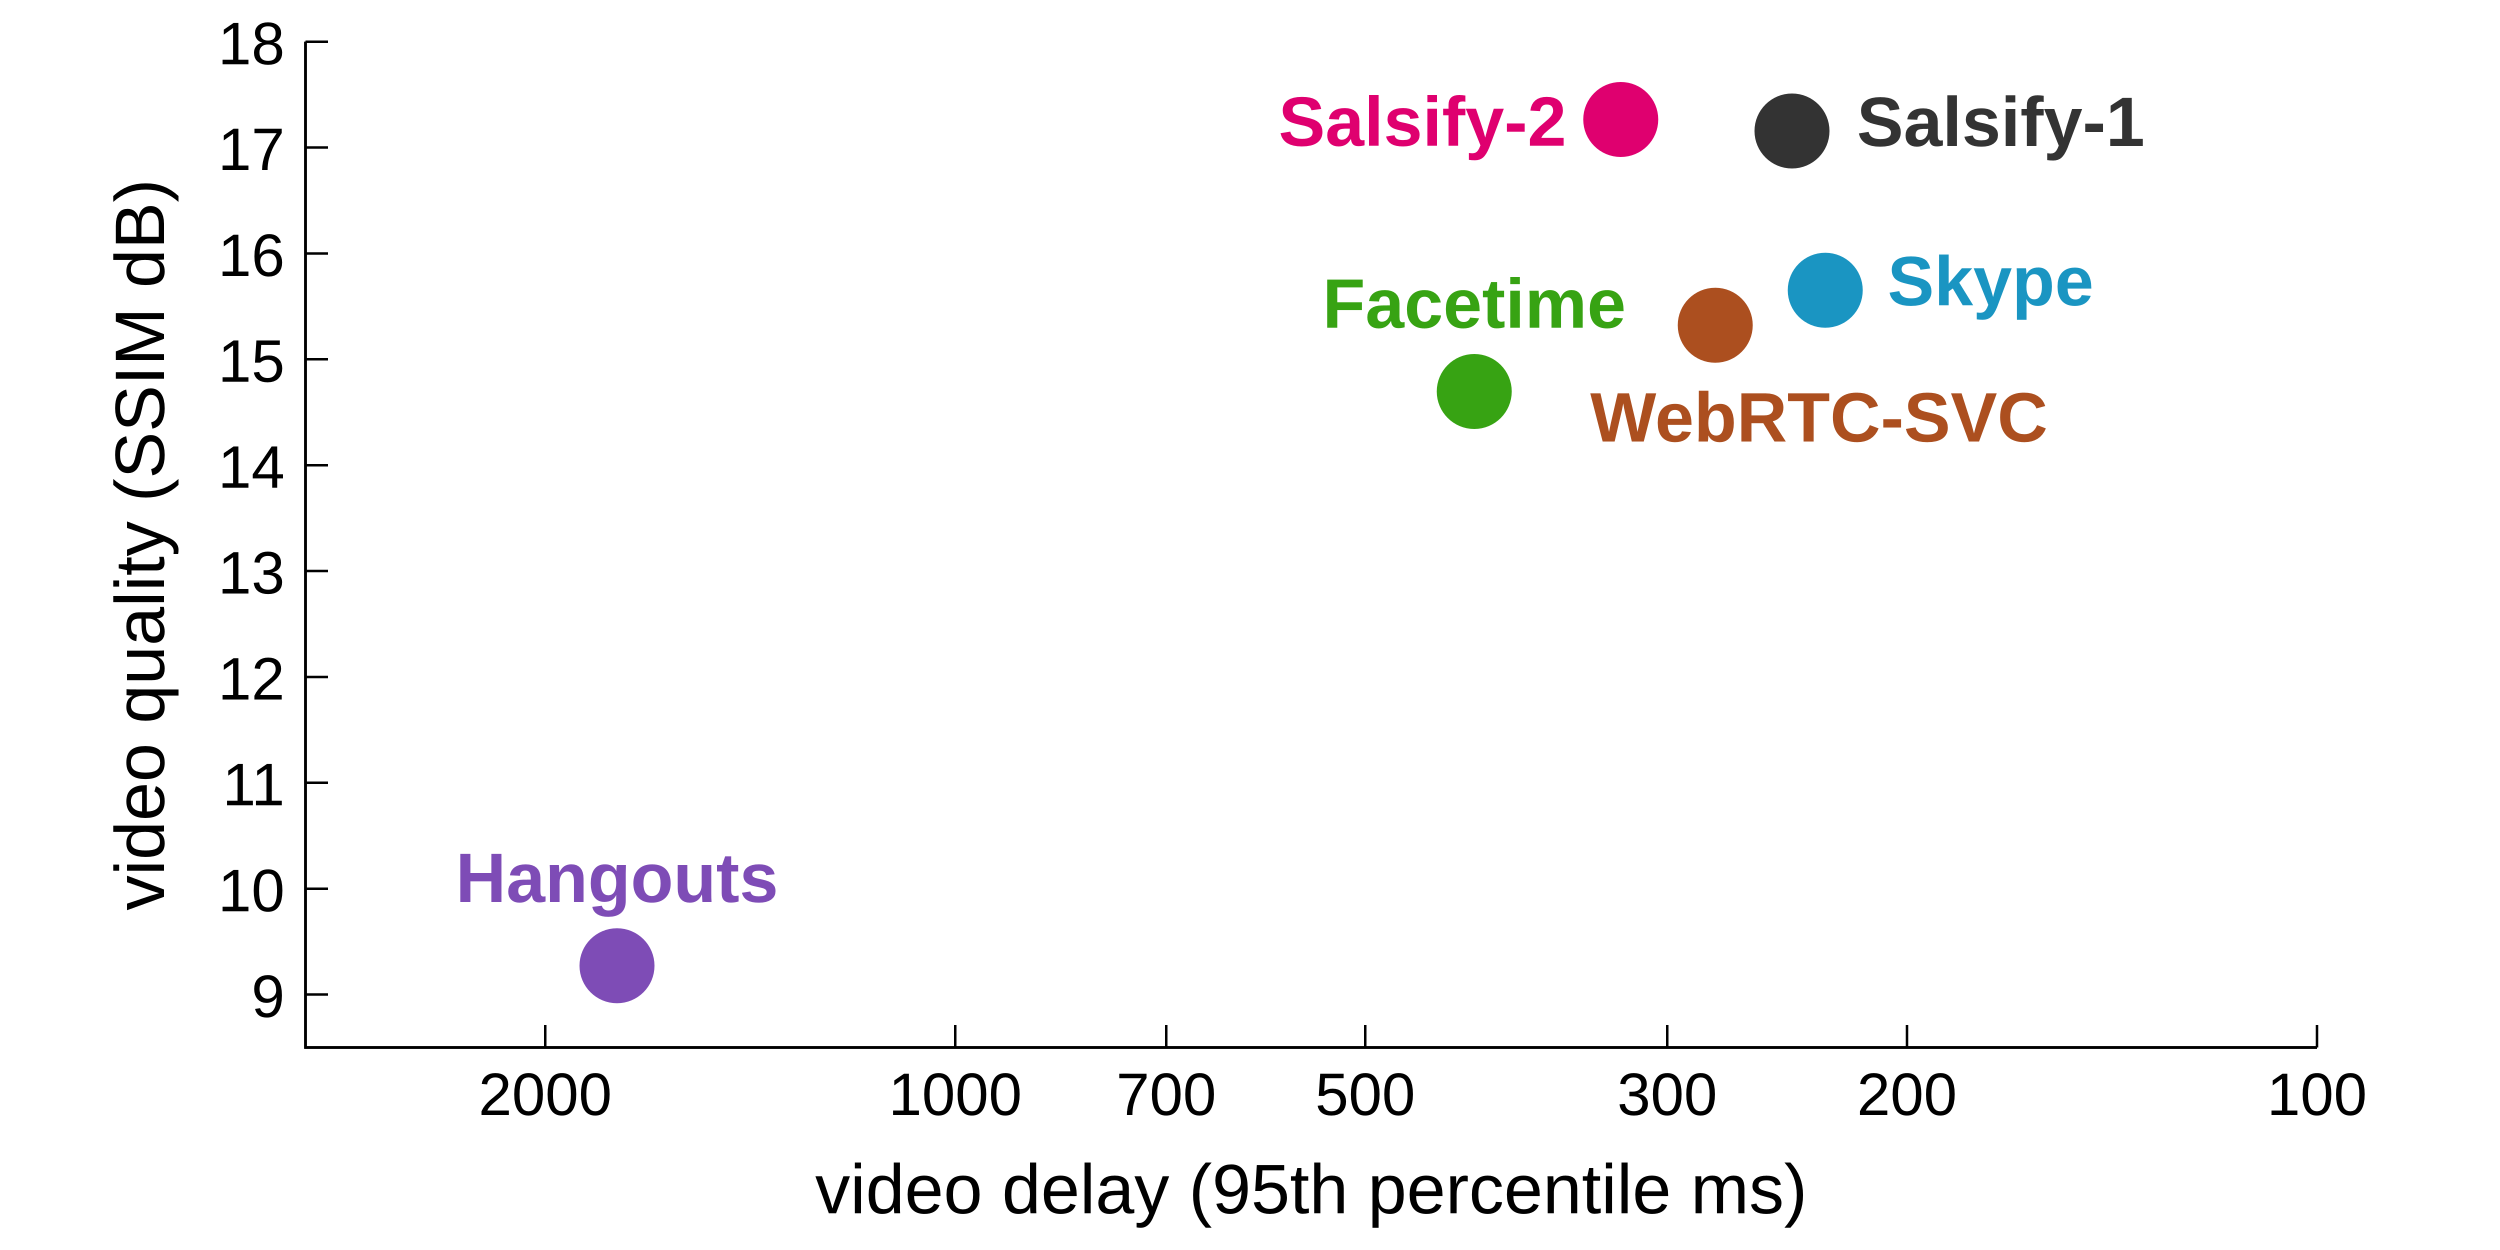
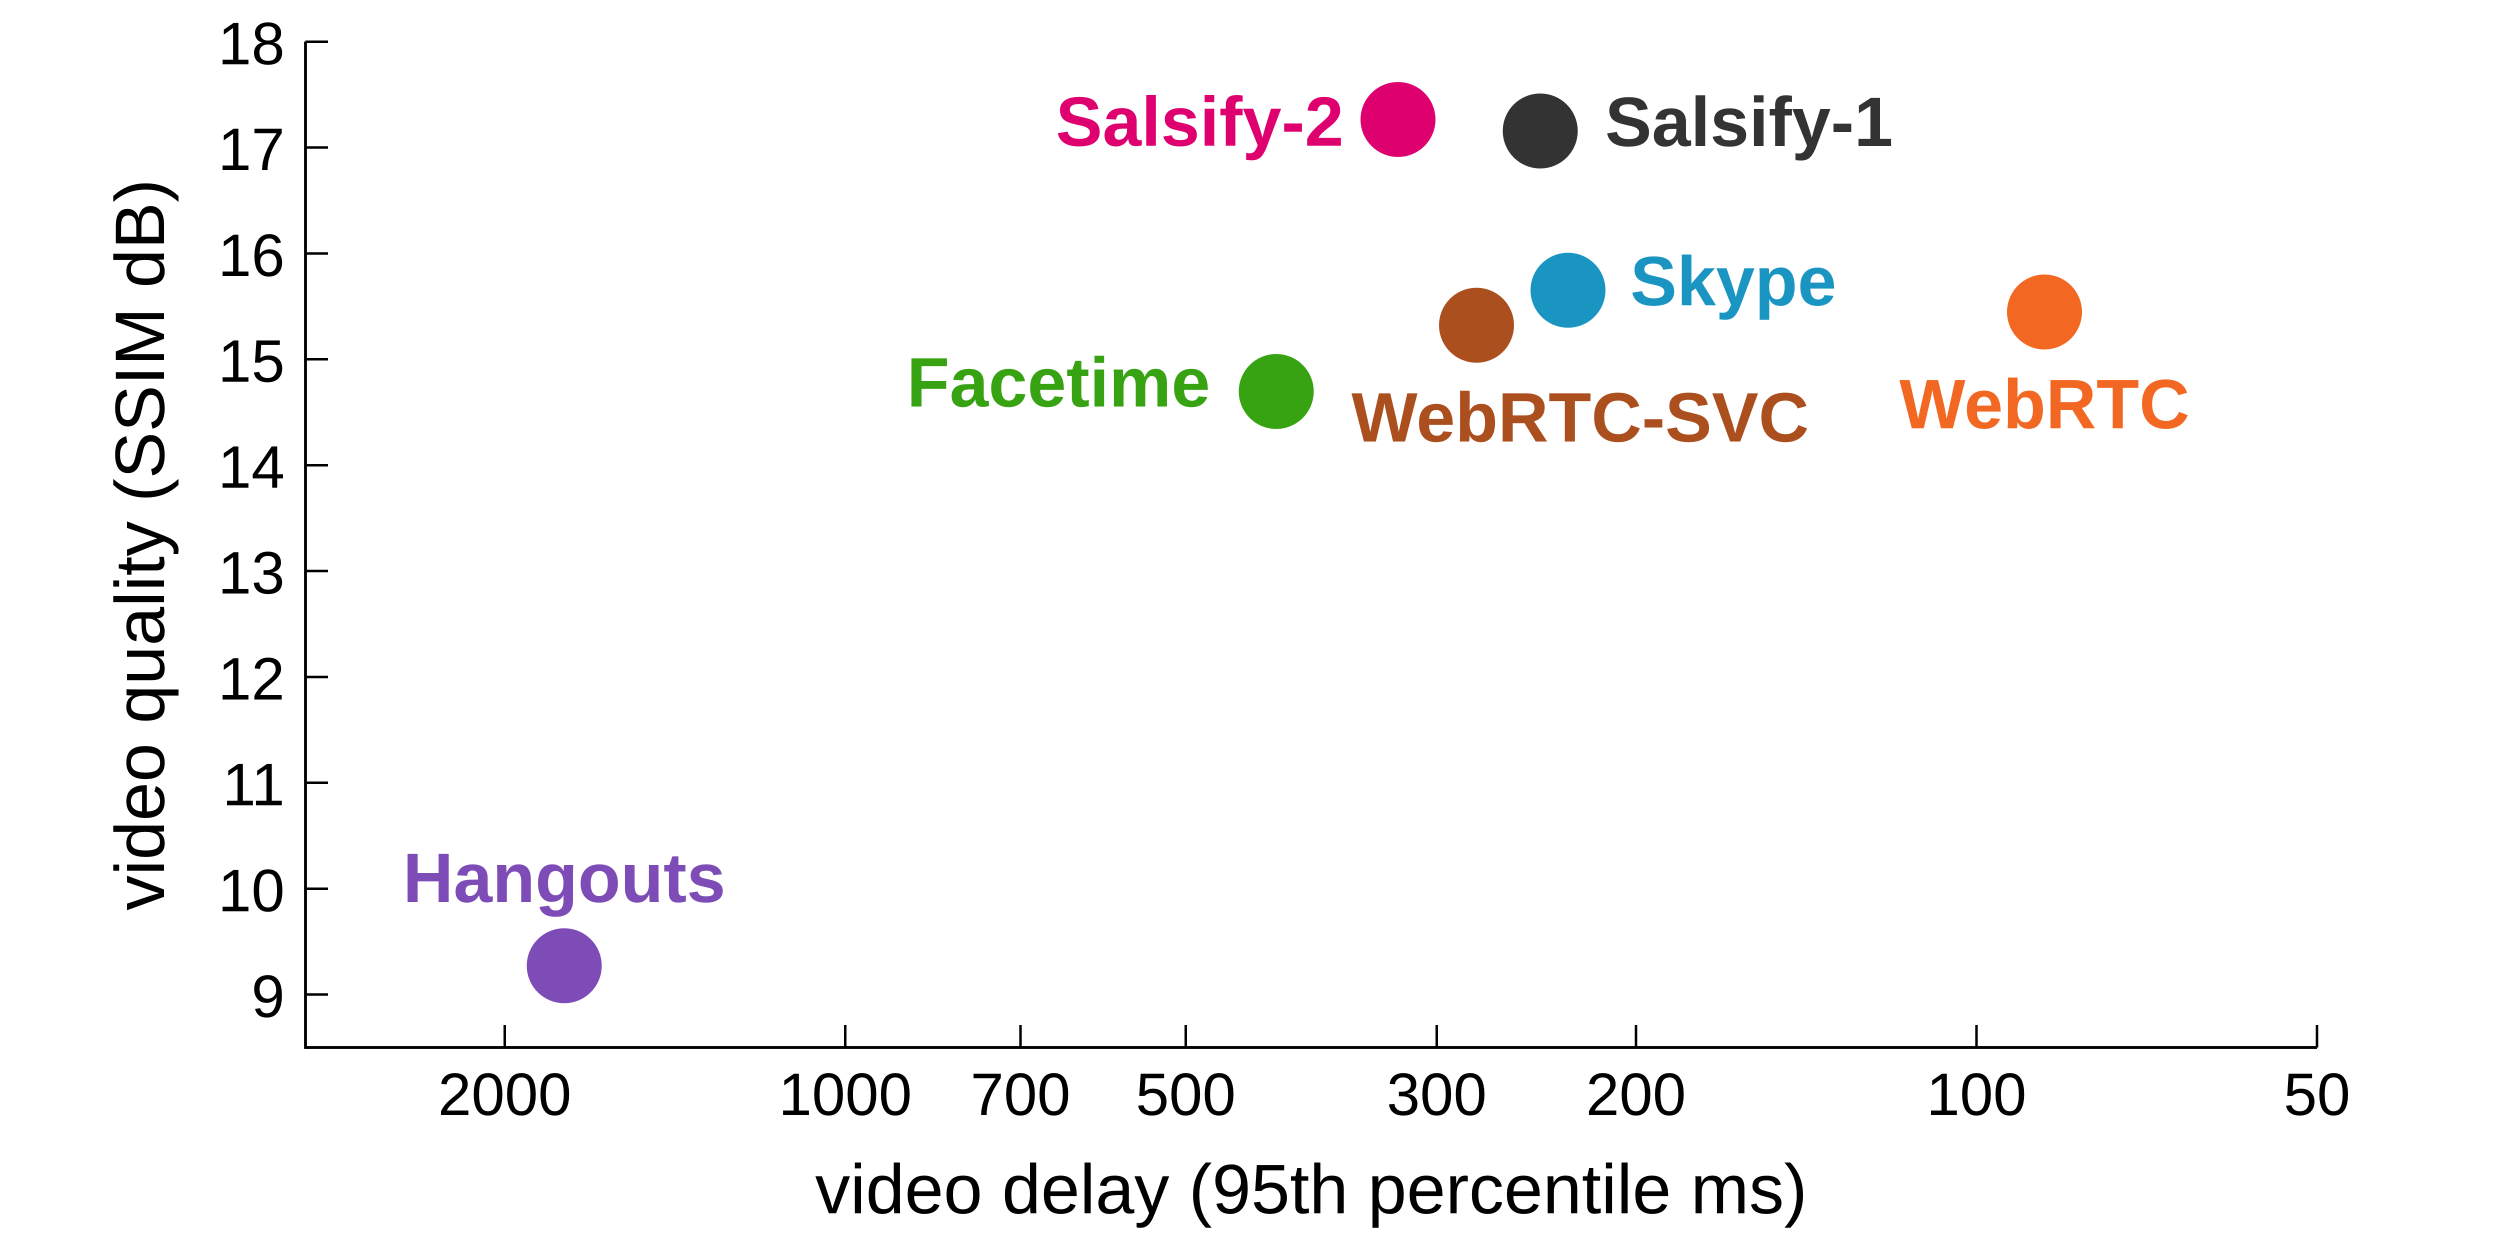
<svg xmlns="http://www.w3.org/2000/svg" xmlns:xlink="http://www.w3.org/1999/xlink" width="1000" height="500" viewBox="0 0 1000 500">
  <g id="gnuplot_canvas">
    <rect x="0" y="0" width="1000" height="500" fill="#ffffff" />
    <defs>
      <circle id="gpDot" r="0.5" stroke-width="0.5" />
      <path id="gpPt0" stroke-width="0.222" stroke="currentColor" d="M-1,0 h2 M0,-1 v2" />
      <path id="gpPt1" stroke-width="0.222" stroke="currentColor" d="M-1,-1 L1,1 M1,-1 L-1,1" />
      <path id="gpPt2" stroke-width="0.222" stroke="currentColor" d="M-1,0 L1,0 M0,-1 L0,1 M-1,-1 L1,1 M-1,1 L1,-1" />
      <rect id="gpPt3" stroke-width="0.222" stroke="currentColor" x="-1" y="-1" width="2" height="2" />
      <rect id="gpPt4" stroke-width="0.222" stroke="currentColor" fill="currentColor" x="-1" y="-1" width="2" height="2" />
      <circle id="gpPt5" stroke-width="0.222" stroke="currentColor" cx="0" cy="0" r="1" />
      <use xlink:href="#gpPt5" id="gpPt6" fill="currentColor" stroke="none" />
      <path id="gpPt7" stroke-width="0.222" stroke="currentColor" d="M0,-1.33 L-1.33,0.67 L1.33,0.67 z" />
      <use xlink:href="#gpPt7" id="gpPt8" fill="currentColor" stroke="none" />
      <use xlink:href="#gpPt7" id="gpPt9" stroke="currentColor" transform="rotate(180)" />
      <use xlink:href="#gpPt9" id="gpPt10" fill="currentColor" stroke="none" />
      <use xlink:href="#gpPt3" id="gpPt11" stroke="currentColor" transform="rotate(45)" />
      <use xlink:href="#gpPt11" id="gpPt12" fill="currentColor" stroke="none" />
      <path id="gpPt13" stroke-width="0.222" stroke="currentColor" d="M0,1.330 L1.265,0.411 L0.782,-1.067 L-0.782,-1.076 L-1.265,0.411 z" />
      <use xlink:href="#gpPt13" id="gpPt14" fill="currentColor" stroke="none" />
      <filter id="textbox" filterUnits="objectBoundingBox" x="0" y="0" height="1" width="1">
        <feFlood flood-color="#FFFFFF" flood-opacity="1" result="bgnd" />
        <feComposite in="SourceGraphic" in2="bgnd" operator="atop" />
      </filter>
      <filter id="greybox" filterUnits="objectBoundingBox" x="0" y="0" height="1" width="1">
        <feFlood flood-color="lightgrey" flood-opacity="1" result="grey" />
        <feComposite in="SourceGraphic" in2="grey" operator="atop" />
      </filter>
    </defs>
    <g fill="none" color="#FFFFFF" stroke="currentColor" stroke-width="1.00" stroke-linecap="butt" stroke-linejoin="miter">
</g>
    <g fill="none" color="black" stroke="currentColor" stroke-width="1.00" stroke-linecap="butt" stroke-linejoin="miter">
      <path stroke="black" d="M122.2,397.8 L131.2,397.8  " />
      <g transform="translate(113.9,406.8)" stroke="none" fill="black" font-family="Arial" font-size="24.00" text-anchor="end">
        <text>
          <tspan font-family="Arial"> 9</tspan>
        </text>
      </g>
    </g>
    <g fill="none" color="black" stroke="currentColor" stroke-width="1.00" stroke-linecap="butt" stroke-linejoin="miter">
      <path stroke="black" d="M122.2,355.5 L131.2,355.5  " />
      <g transform="translate(113.9,364.5)" stroke="none" fill="black" font-family="Arial" font-size="24.00" text-anchor="end">
        <text>
          <tspan font-family="Arial"> 10</tspan>
        </text>
      </g>
    </g>
    <g fill="none" color="black" stroke="currentColor" stroke-width="1.00" stroke-linecap="butt" stroke-linejoin="miter">
      <path stroke="black" d="M122.2,313.1 L131.2,313.1  " />
      <g transform="translate(113.9,322.1)" stroke="none" fill="black" font-family="Arial" font-size="24.00" text-anchor="end">
        <text>
          <tspan font-family="Arial"> 11</tspan>
        </text>
      </g>
    </g>
    <g fill="none" color="black" stroke="currentColor" stroke-width="1.00" stroke-linecap="butt" stroke-linejoin="miter">
      <path stroke="black" d="M122.2,270.8 L131.2,270.8  " />
      <g transform="translate(113.9,279.8)" stroke="none" fill="black" font-family="Arial" font-size="24.00" text-anchor="end">
        <text>
          <tspan font-family="Arial"> 12</tspan>
        </text>
      </g>
    </g>
    <g fill="none" color="black" stroke="currentColor" stroke-width="1.00" stroke-linecap="butt" stroke-linejoin="miter">
      <path stroke="black" d="M122.2,228.4 L131.2,228.4  " />
      <g transform="translate(113.9,237.4)" stroke="none" fill="black" font-family="Arial" font-size="24.00" text-anchor="end">
        <text>
          <tspan font-family="Arial"> 13</tspan>
        </text>
      </g>
    </g>
    <g fill="none" color="black" stroke="currentColor" stroke-width="1.00" stroke-linecap="butt" stroke-linejoin="miter">
      <path stroke="black" d="M122.2,186.1 L131.2,186.1  " />
      <g transform="translate(113.9,195.1)" stroke="none" fill="black" font-family="Arial" font-size="24.00" text-anchor="end">
        <text>
          <tspan font-family="Arial"> 14</tspan>
        </text>
      </g>
    </g>
    <g fill="none" color="black" stroke="currentColor" stroke-width="1.00" stroke-linecap="butt" stroke-linejoin="miter">
      <path stroke="black" d="M122.2,143.7 L131.2,143.7  " />
      <g transform="translate(113.9,152.7)" stroke="none" fill="black" font-family="Arial" font-size="24.00" text-anchor="end">
        <text>
          <tspan font-family="Arial"> 15</tspan>
        </text>
      </g>
    </g>
    <g fill="none" color="black" stroke="currentColor" stroke-width="1.00" stroke-linecap="butt" stroke-linejoin="miter">
      <path stroke="black" d="M122.2,101.4 L131.2,101.4  " />
      <g transform="translate(113.9,110.4)" stroke="none" fill="black" font-family="Arial" font-size="24.00" text-anchor="end">
        <text>
          <tspan font-family="Arial"> 16</tspan>
        </text>
      </g>
    </g>
    <g fill="none" color="black" stroke="currentColor" stroke-width="1.00" stroke-linecap="butt" stroke-linejoin="miter">
      <path stroke="black" d="M122.2,59.0 L131.2,59.0  " />
      <g transform="translate(113.9,68.0)" stroke="none" fill="black" font-family="Arial" font-size="24.00" text-anchor="end">
        <text>
          <tspan font-family="Arial"> 17</tspan>
        </text>
      </g>
    </g>
    <g fill="none" color="black" stroke="currentColor" stroke-width="1.00" stroke-linecap="butt" stroke-linejoin="miter">
      <path stroke="black" d="M122.2,16.7 L131.2,16.7  " />
      <g transform="translate(113.9,25.7)" stroke="none" fill="black" font-family="Arial" font-size="24.00" text-anchor="end">
        <text>
          <tspan font-family="Arial"> 18</tspan>
        </text>
      </g>
    </g>
    <g fill="none" color="black" stroke="currentColor" stroke-width="1.00" stroke-linecap="butt" stroke-linejoin="miter">
      <path stroke="black" d="M926.8,419.0 L926.8,410.0  " />
      <g transform="translate(926.8,446.0)" stroke="none" fill="black" font-family="Arial" font-size="24.00" text-anchor="middle">
        <text>
+           <tspan font-family="Arial">50</tspan>
+         </text>
+       </g>
+     </g>
+     <g fill="none" color="black" stroke="currentColor" stroke-width="1.00" stroke-linecap="butt" stroke-linejoin="miter">
+       <path stroke="black" d="M790.6,419.0 L790.6,410.0  " />
+       <g transform="translate(790.6,446.0)" stroke="none" fill="black" font-family="Arial" font-size="24.00" text-anchor="middle">
+         <text>
          <tspan font-family="Arial">100</tspan>
        </text>
      </g>
    </g>
    <g fill="none" color="black" stroke="currentColor" stroke-width="1.00" stroke-linecap="butt" stroke-linejoin="miter">
-       <path stroke="black" d="M762.8,419.0 L762.8,410.0  " />
-       <g transform="translate(762.8,446.0)" stroke="none" fill="black" font-family="Arial" font-size="24.00" text-anchor="middle">
+       <path stroke="black" d="M654.4,419.0 L654.4,410.0  " />
+       <g transform="translate(654.4,446.0)" stroke="none" fill="black" font-family="Arial" font-size="24.00" text-anchor="middle">
        <text>
          <tspan font-family="Arial">200</tspan>
        </text>
      </g>
    </g>
    <g fill="none" color="black" stroke="currentColor" stroke-width="1.00" stroke-linecap="butt" stroke-linejoin="miter">
-       <path stroke="black" d="M666.9,419.0 L666.9,410.0  " />
-       <g transform="translate(666.9,446.0)" stroke="none" fill="black" font-family="Arial" font-size="24.00" text-anchor="middle">
+       <path stroke="black" d="M574.7,419.0 L574.7,410.0  " />
+       <g transform="translate(574.7,446.0)" stroke="none" fill="black" font-family="Arial" font-size="24.00" text-anchor="middle">
        <text>
          <tspan font-family="Arial">300</tspan>
        </text>
      </g>
    </g>
    <g fill="none" color="black" stroke="currentColor" stroke-width="1.00" stroke-linecap="butt" stroke-linejoin="miter">
-       <path stroke="black" d="M546.1,419.0 L546.1,410.0  " />
-       <g transform="translate(546.1,446.0)" stroke="none" fill="black" font-family="Arial" font-size="24.00" text-anchor="middle">
+       <path stroke="black" d="M474.3,419.0 L474.3,410.0  " />
+       <g transform="translate(474.3,446.0)" stroke="none" fill="black" font-family="Arial" font-size="24.00" text-anchor="middle">
        <text>
          <tspan font-family="Arial">500</tspan>
        </text>
      </g>
    </g>
    <g fill="none" color="black" stroke="currentColor" stroke-width="1.00" stroke-linecap="butt" stroke-linejoin="miter">
-       <path stroke="black" d="M466.5,419.0 L466.5,410.0  " />
-       <g transform="translate(466.5,446.0)" stroke="none" fill="black" font-family="Arial" font-size="24.00" text-anchor="middle">
+       <path stroke="black" d="M408.2,419.0 L408.2,410.0  " />
+       <g transform="translate(408.2,446.0)" stroke="none" fill="black" font-family="Arial" font-size="24.00" text-anchor="middle">
        <text>
          <tspan font-family="Arial">700</tspan>
        </text>
      </g>
    </g>
    <g fill="none" color="black" stroke="currentColor" stroke-width="1.00" stroke-linecap="butt" stroke-linejoin="miter">
-       <path stroke="black" d="M382.1,419.0 L382.1,410.0  " />
-       <g transform="translate(382.1,446.0)" stroke="none" fill="black" font-family="Arial" font-size="24.00" text-anchor="middle">
+       <path stroke="black" d="M338.1,419.0 L338.1,410.0  " />
+       <g transform="translate(338.1,446.0)" stroke="none" fill="black" font-family="Arial" font-size="24.00" text-anchor="middle">
        <text>
          <tspan font-family="Arial">1000</tspan>
        </text>
      </g>
    </g>
    <g fill="none" color="black" stroke="currentColor" stroke-width="1.00" stroke-linecap="butt" stroke-linejoin="miter">
-       <path stroke="black" d="M218.1,419.0 L218.1,410.0  " />
-       <g transform="translate(218.1,446.0)" stroke="none" fill="black" font-family="Arial" font-size="24.00" text-anchor="middle">
+       <path stroke="black" d="M201.9,419.0 L201.9,410.0  " />
+       <g transform="translate(201.9,446.0)" stroke="none" fill="black" font-family="Arial" font-size="24.00" text-anchor="middle">
        <text>
          <tspan font-family="Arial">2000</tspan>
        </text>
      </g>
    </g>
    <g fill="none" color="black" stroke="currentColor" stroke-width="1.00" stroke-linecap="butt" stroke-linejoin="miter">
</g>
    <g fill="none" color="black" stroke="currentColor" stroke-width="1.00" stroke-linecap="butt" stroke-linejoin="miter">
      <path stroke="black" d="M122.2,16.7 L122.2,419.0 L926.8,419.0 M926.8,16.7 M122.2,16.7  " />
    </g>
    <g fill="none" color="black" stroke="currentColor" stroke-width="1.00" stroke-linecap="butt" stroke-linejoin="miter">
      <g transform="translate(65.6,217.9) rotate(270)" stroke="none" fill="black" font-family="Arial" font-size="28.00" text-anchor="middle">
        <text>
          <tspan font-family="Arial">video quality (SSIM dB)</tspan>
        </text>
      </g>
    </g>
    <g fill="none" color="black" stroke="currentColor" stroke-width="1.00" stroke-linecap="butt" stroke-linejoin="miter">
      <g transform="translate(949.2,217.9) rotate(270)" stroke="none" fill="black" font-family="Arial" font-size="12.00" text-anchor="middle">
        <text />
      </g>
    </g>
    <g fill="none" color="black" stroke="currentColor" stroke-width="1.00" stroke-linecap="butt" stroke-linejoin="miter">
      <g transform="translate(524.5,485.3)" stroke="none" fill="black" font-family="Arial" font-size="28.00" text-anchor="middle">
        <text>
          <tspan font-family="Arial">video delay (95th percentile ms)</tspan>
        </text>
      </g>
    </g>
    <g fill="none" color="black" stroke="currentColor" stroke-width="1.00" stroke-linecap="butt" stroke-linejoin="miter">
      <g transform="translate(524.5,30.2)" stroke="none" fill="black" font-family="Arial" font-size="12.00" text-anchor="middle">
        <text />
      </g>
      <g transform="translate(524.5,30.3)" stroke="none" fill="black" font-family="Arial" font-size="12.00" text-anchor="middle">
        <text />
      </g>
    </g>
    <g fill="none" color="black" stroke="currentColor" stroke-width="1.00" stroke-linecap="butt" stroke-linejoin="miter">
      <g transform="translate(80.7,482.9)" stroke="none" fill="black" font-family="Arial" font-size="12.00" text-anchor="start">
        <text />
      </g>
    </g>
    <g id="gnuplot_plot_1">
      <g fill="none" color="black" stroke="currentColor" stroke-width="1.00" stroke-linecap="butt" stroke-linejoin="miter">
-         <path stroke="rgb(172,  79,  31)" d="M686.1,130.1  " />
-         <use xlink:href="#gpPt6" transform="translate(686.1,130.1) scale(13.50)" color="rgb(172,  79,  31)" />
+         <path stroke="rgb(172,  79,  31)" d="M590.6,130.1  " />
+         <use xlink:href="#gpPt6" transform="translate(590.6,130.1) scale(13.50)" color="rgb(172,  79,  31)" />
      </g>
    </g>
    <g id="gnuplot_plot_2">
      <g fill="none" color="black" stroke="currentColor" stroke-width="1.00" stroke-linecap="butt" stroke-linejoin="miter">
-         <g transform="translate(727.6,176.6)" stroke="none" fill="rgb(172,79,31)" font-family="Arial:Bold" font-size="28.00" text-anchor="middle">
+         <g transform="translate(632.1,176.6)" stroke="none" fill="rgb(172,79,31)" font-family="Arial:Bold" font-size="28.00" text-anchor="middle">
          <text>
            <tspan font-family="Arial" font-weight="bold">WebRTC-SVC</tspan>
          </text>
        </g>
      </g>
    </g>
    <g id="gnuplot_plot_3">
      <g fill="none" color="black" stroke="currentColor" stroke-width="1.00" stroke-linecap="butt" stroke-linejoin="miter">
-         <path stroke="rgb( 26, 149, 194)" d="M730.1,116.1  " />
-         <use xlink:href="#gpPt6" transform="translate(730.1,116.1) scale(13.50)" color="rgb( 26, 149, 194)" />
+         <path stroke="rgb( 26, 149, 194)" d="M627.2,116.1  " />
+         <use xlink:href="#gpPt6" transform="translate(627.2,116.1) scale(13.50)" color="rgb( 26, 149, 194)" />
      </g>
    </g>
    <g id="gnuplot_plot_4">
      <g fill="none" color="black" stroke="currentColor" stroke-width="1.00" stroke-linecap="butt" stroke-linejoin="miter">
-         <g transform="translate(755.0,122.1)" stroke="none" fill="rgb(26,149,194)" font-family="Arial:Bold" font-size="28.00" text-anchor="start">
+         <g transform="translate(652.1,122.1)" stroke="none" fill="rgb(26,149,194)" font-family="Arial:Bold" font-size="28.00" text-anchor="start">
          <text>
            <tspan font-family="Arial" font-weight="bold">Skype</tspan>
          </text>
        </g>
      </g>
    </g>
    <g id="gnuplot_plot_5">
      <g fill="none" color="black" stroke="currentColor" stroke-width="1.00" stroke-linecap="butt" stroke-linejoin="miter">
-         <path stroke="rgb( 55, 163,  19)" d="M589.7,156.6  " />
-         <use xlink:href="#gpPt6" transform="translate(589.7,156.6) scale(13.50)" color="rgb( 55, 163,  19)" />
+         <path stroke="rgb( 55, 163,  19)" d="M510.5,156.6  " />
+         <use xlink:href="#gpPt6" transform="translate(510.5,156.6) scale(13.50)" color="rgb( 55, 163,  19)" />
      </g>
    </g>
    <g id="gnuplot_plot_6">
      <g fill="none" color="black" stroke="currentColor" stroke-width="1.00" stroke-linecap="butt" stroke-linejoin="miter">
-         <g transform="translate(589.7,131.1)" stroke="none" fill="rgb(55,163,19)" font-family="Arial:Bold" font-size="28.00" text-anchor="middle">
+         <g transform="translate(423.4,162.6)" stroke="none" fill="rgb(55,163,19)" font-family="Arial:Bold" font-size="28.00" text-anchor="middle">
          <text>
            <tspan font-family="Arial" font-weight="bold">Facetime</tspan>
          </text>
        </g>
      </g>
    </g>
    <g id="gnuplot_plot_7">
      <g fill="none" color="black" stroke="currentColor" stroke-width="1.00" stroke-linecap="butt" stroke-linejoin="miter">
-         <path stroke="rgb(126,  76, 182)" d="M246.8,386.3  " />
-         <use xlink:href="#gpPt6" transform="translate(246.8,386.3) scale(13.50)" color="rgb(126,  76, 182)" />
+         <path stroke="rgb(126,  76, 182)" d="M225.7,386.3  " />
+         <use xlink:href="#gpPt6" transform="translate(225.7,386.3) scale(13.50)" color="rgb(126,  76, 182)" />
      </g>
    </g>
    <g id="gnuplot_plot_8">
      <g fill="none" color="black" stroke="currentColor" stroke-width="1.00" stroke-linecap="butt" stroke-linejoin="miter">
-         <g transform="translate(246.8,360.8)" stroke="none" fill="rgb(126,76,182)" font-family="Arial:Bold" font-size="28.00" text-anchor="middle">
+         <g transform="translate(225.7,360.8)" stroke="none" fill="rgb(126,76,182)" font-family="Arial:Bold" font-size="28.00" text-anchor="middle">
          <text>
            <tspan font-family="Arial" font-weight="bold">Hangouts</tspan>
          </text>
        </g>
      </g>
    </g>
    <g id="gnuplot_plot_9">
      <g fill="none" color="black" stroke="currentColor" stroke-width="1.00" stroke-linecap="butt" stroke-linejoin="miter">
-         <path stroke="rgb( 51,  51,  51)" d="M716.8,52.4  " />
-         <use xlink:href="#gpPt6" transform="translate(716.8,52.4) scale(13.50)" color="rgb( 51,  51,  51)" />
+         <path stroke="rgb( 51,  51,  51)" d="M616.1,52.4  " />
+         <use xlink:href="#gpPt6" transform="translate(616.1,52.4) scale(13.50)" color="rgb( 51,  51,  51)" />
      </g>
    </g>
    <g id="gnuplot_plot_10">
      <g fill="none" color="black" stroke="currentColor" stroke-width="1.00" stroke-linecap="butt" stroke-linejoin="miter">
-         <g transform="translate(857.9,58.4)" stroke="none" fill="rgb(51,51,51)" font-family="Arial:Bold" font-size="28.00" text-anchor="end">
+         <g transform="translate(757.2,58.4)" stroke="none" fill="rgb(51,51,51)" font-family="Arial:Bold" font-size="28.00" text-anchor="end">
          <text>
            <tspan font-family="Arial" font-weight="bold">Salsify-1</tspan>
          </text>
        </g>
      </g>
    </g>
    <g id="gnuplot_plot_11">
      <g fill="none" color="black" stroke="currentColor" stroke-width="1.00" stroke-linecap="butt" stroke-linejoin="miter">
-         <path stroke="rgb(223,   0, 111)" d="M648.3,47.8  " />
-         <use xlink:href="#gpPt6" transform="translate(648.3,47.8) scale(13.50)" color="rgb(223,   0, 111)" />
+         <path stroke="rgb(223,   0, 111)" d="M559.2,47.8  " />
+         <use xlink:href="#gpPt6" transform="translate(559.2,47.8) scale(13.50)" color="rgb(223,   0, 111)" />
      </g>
    </g>
    <g id="gnuplot_plot_12">
      <g fill="none" color="black" stroke="currentColor" stroke-width="1.00" stroke-linecap="butt" stroke-linejoin="miter">
-         <g transform="translate(511.4,58.3)" stroke="none" fill="rgb(223,0,111)" font-family="Arial:Bold" font-size="28.00" text-anchor="start">
+         <g transform="translate(422.3,58.3)" stroke="none" fill="rgb(223,0,111)" font-family="Arial:Bold" font-size="28.00" text-anchor="start">
          <text>
            <tspan font-family="Arial" font-weight="bold">Salsify-2</tspan>
          </text>
        </g>
      </g>
    </g>
    <g id="gnuplot_plot_13">
      <g fill="none" color="black" stroke="currentColor" stroke-width="1.00" stroke-linecap="butt" stroke-linejoin="miter">
- </g>
+         <path stroke="rgb(242, 104,  34)" d="M817.8,124.8  " />
+         <use xlink:href="#gpPt6" transform="translate(817.8,124.8) scale(13.50)" color="rgb(242, 104,  34)" />
+       </g>
    </g>
    <g id="gnuplot_plot_14">
      <g fill="none" color="black" stroke="currentColor" stroke-width="1.00" stroke-linecap="butt" stroke-linejoin="miter">
- </g>
+         <g transform="translate(817.8,171.3)" stroke="none" fill="rgb(242,104,34)" font-family="Arial:Bold" font-size="28.00" text-anchor="middle">
+           <text>
+             <tspan font-family="Arial" font-weight="bold">WebRTC</tspan>
+           </text>
+         </g>
+       </g>
    </g>
    <g fill="none" color="#FFFFFF" stroke="rgb(242, 104,  34)" stroke-width="2.00" stroke-linecap="butt" stroke-linejoin="miter">
</g>
    <g fill="none" color="black" stroke="currentColor" stroke-width="2.00" stroke-linecap="butt" stroke-linejoin="miter">
</g>
    <g fill="none" color="black" stroke="black" stroke-width="1.00" stroke-linecap="butt" stroke-linejoin="miter">
</g>
    <g fill="none" color="black" stroke="currentColor" stroke-width="1.00" stroke-linecap="butt" stroke-linejoin="miter">
      <path stroke="black" d="M122.2,16.7 L122.2,419.0 L926.8,419.0 M926.8,16.7 M122.2,16.7  " />
    </g>
    <g fill="none" color="black" stroke="currentColor" stroke-width="1.00" stroke-linecap="butt" stroke-linejoin="miter">
</g>
  </g>
</svg>
